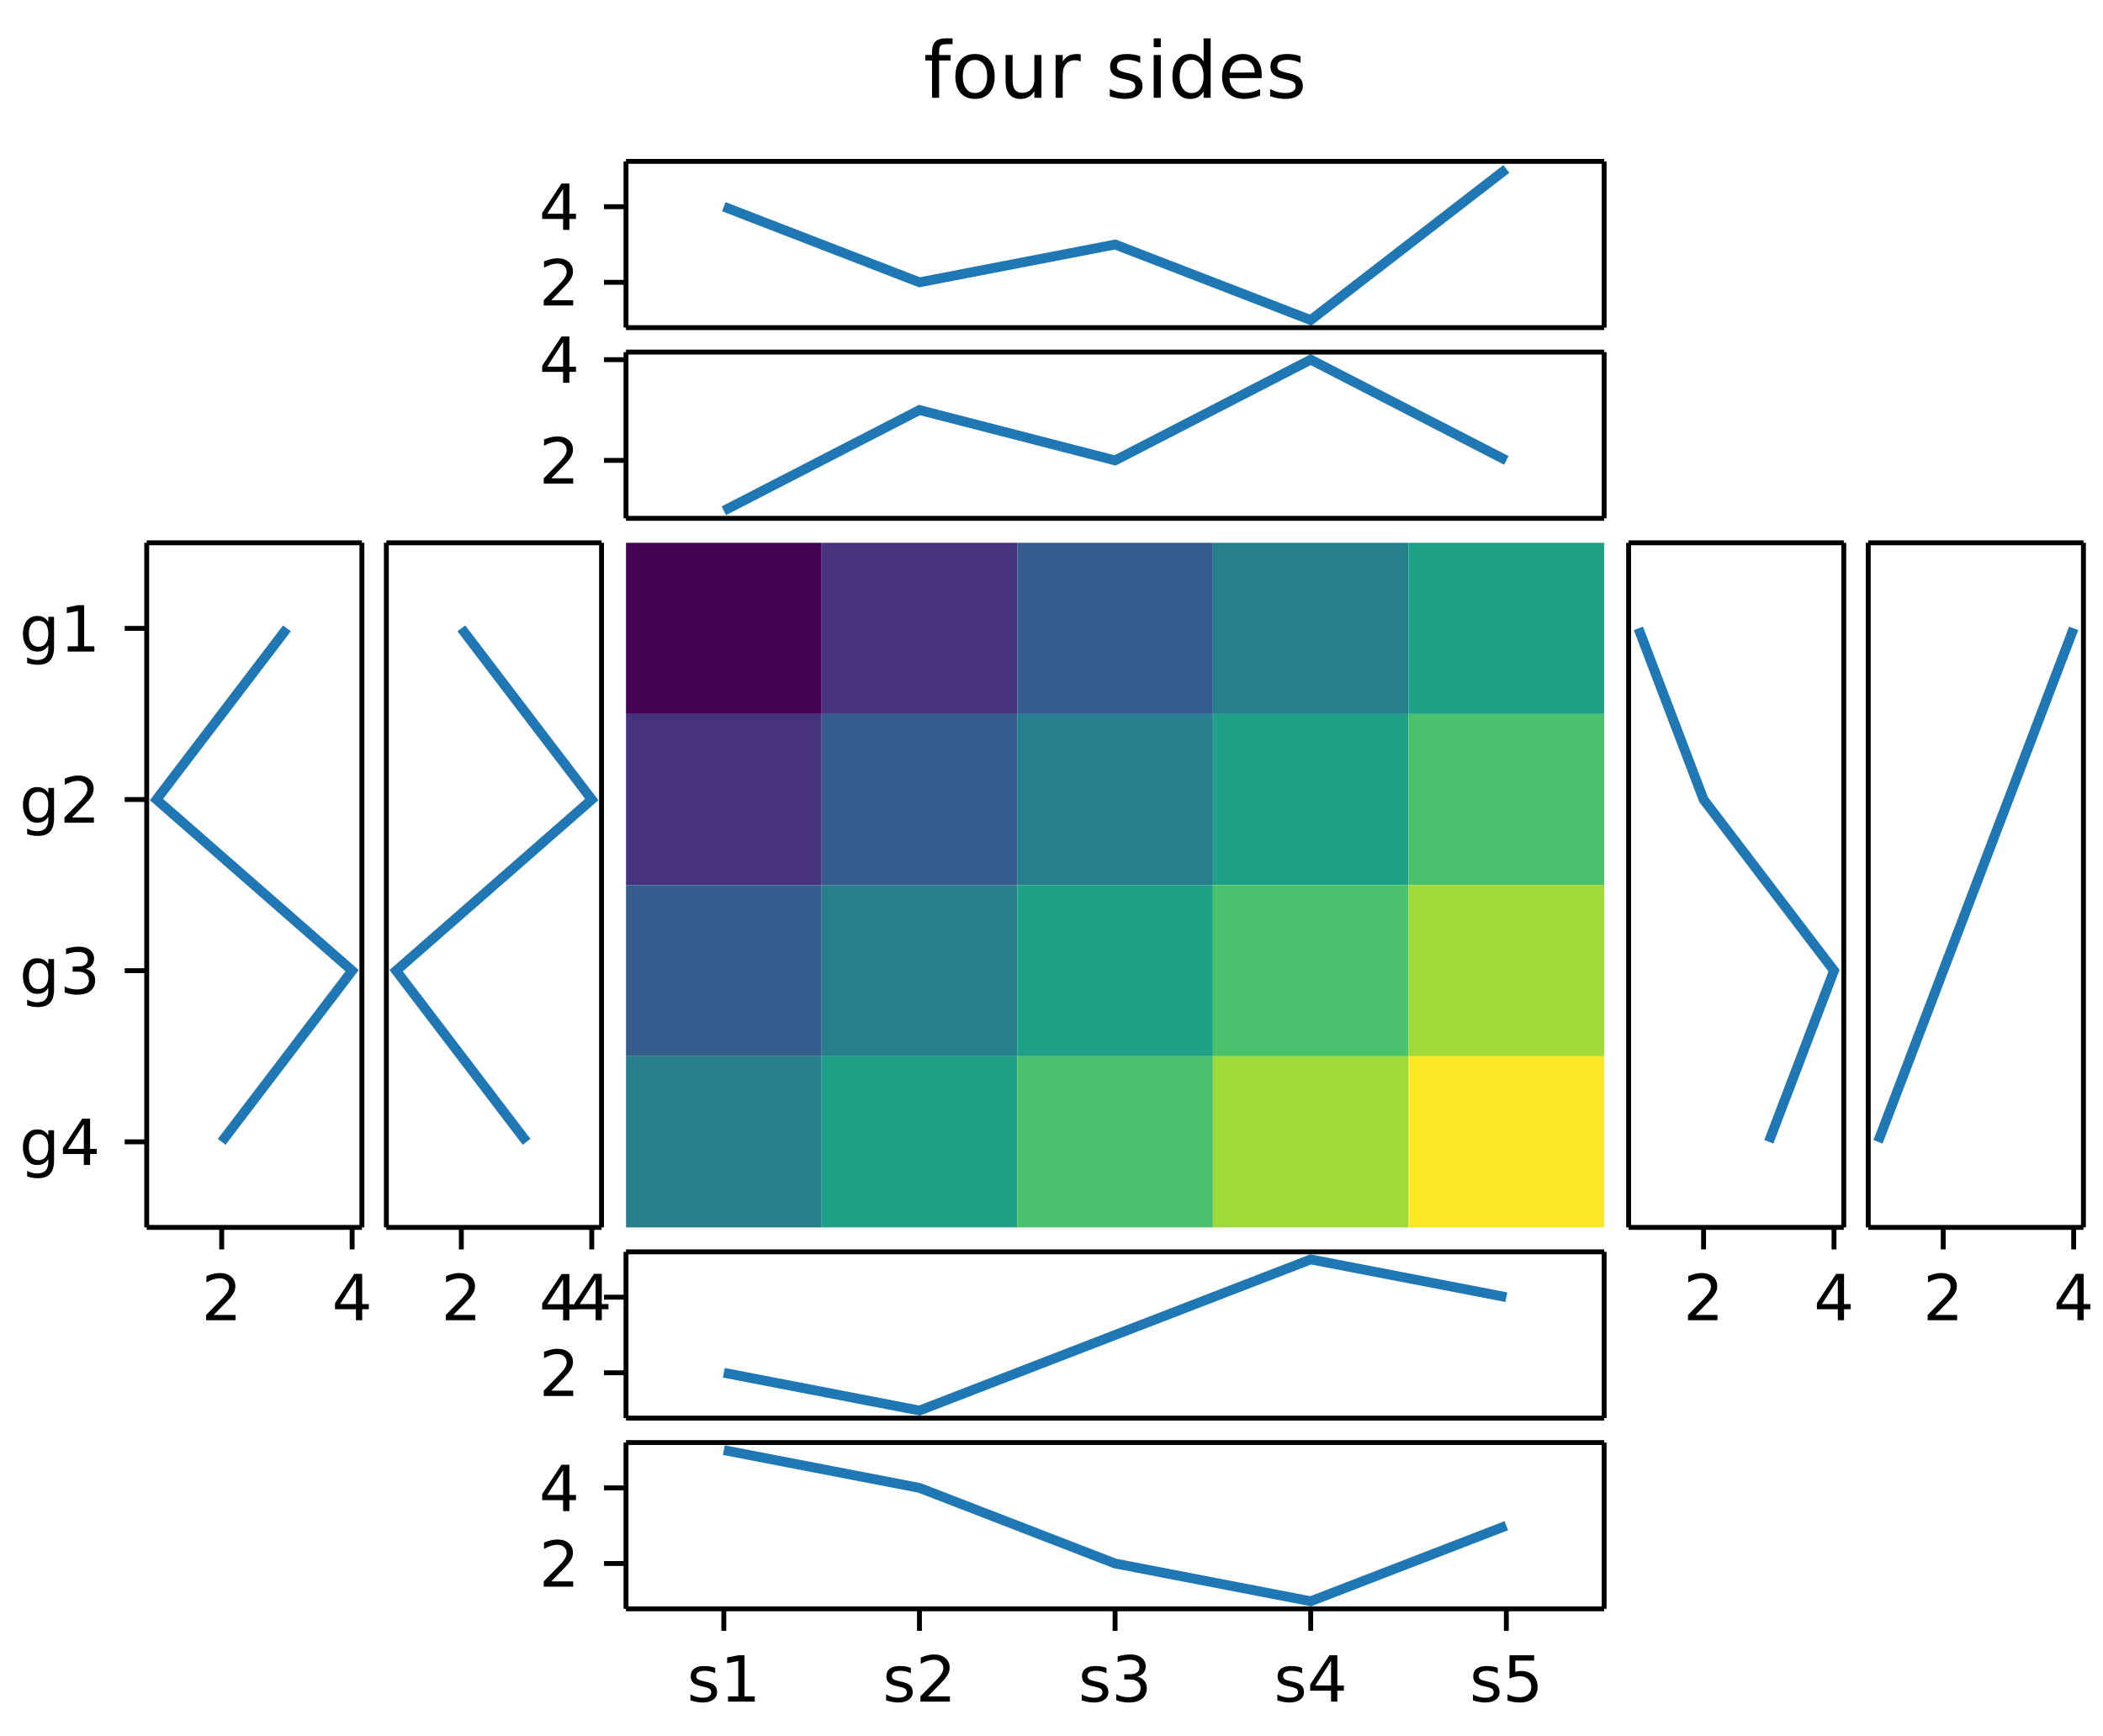
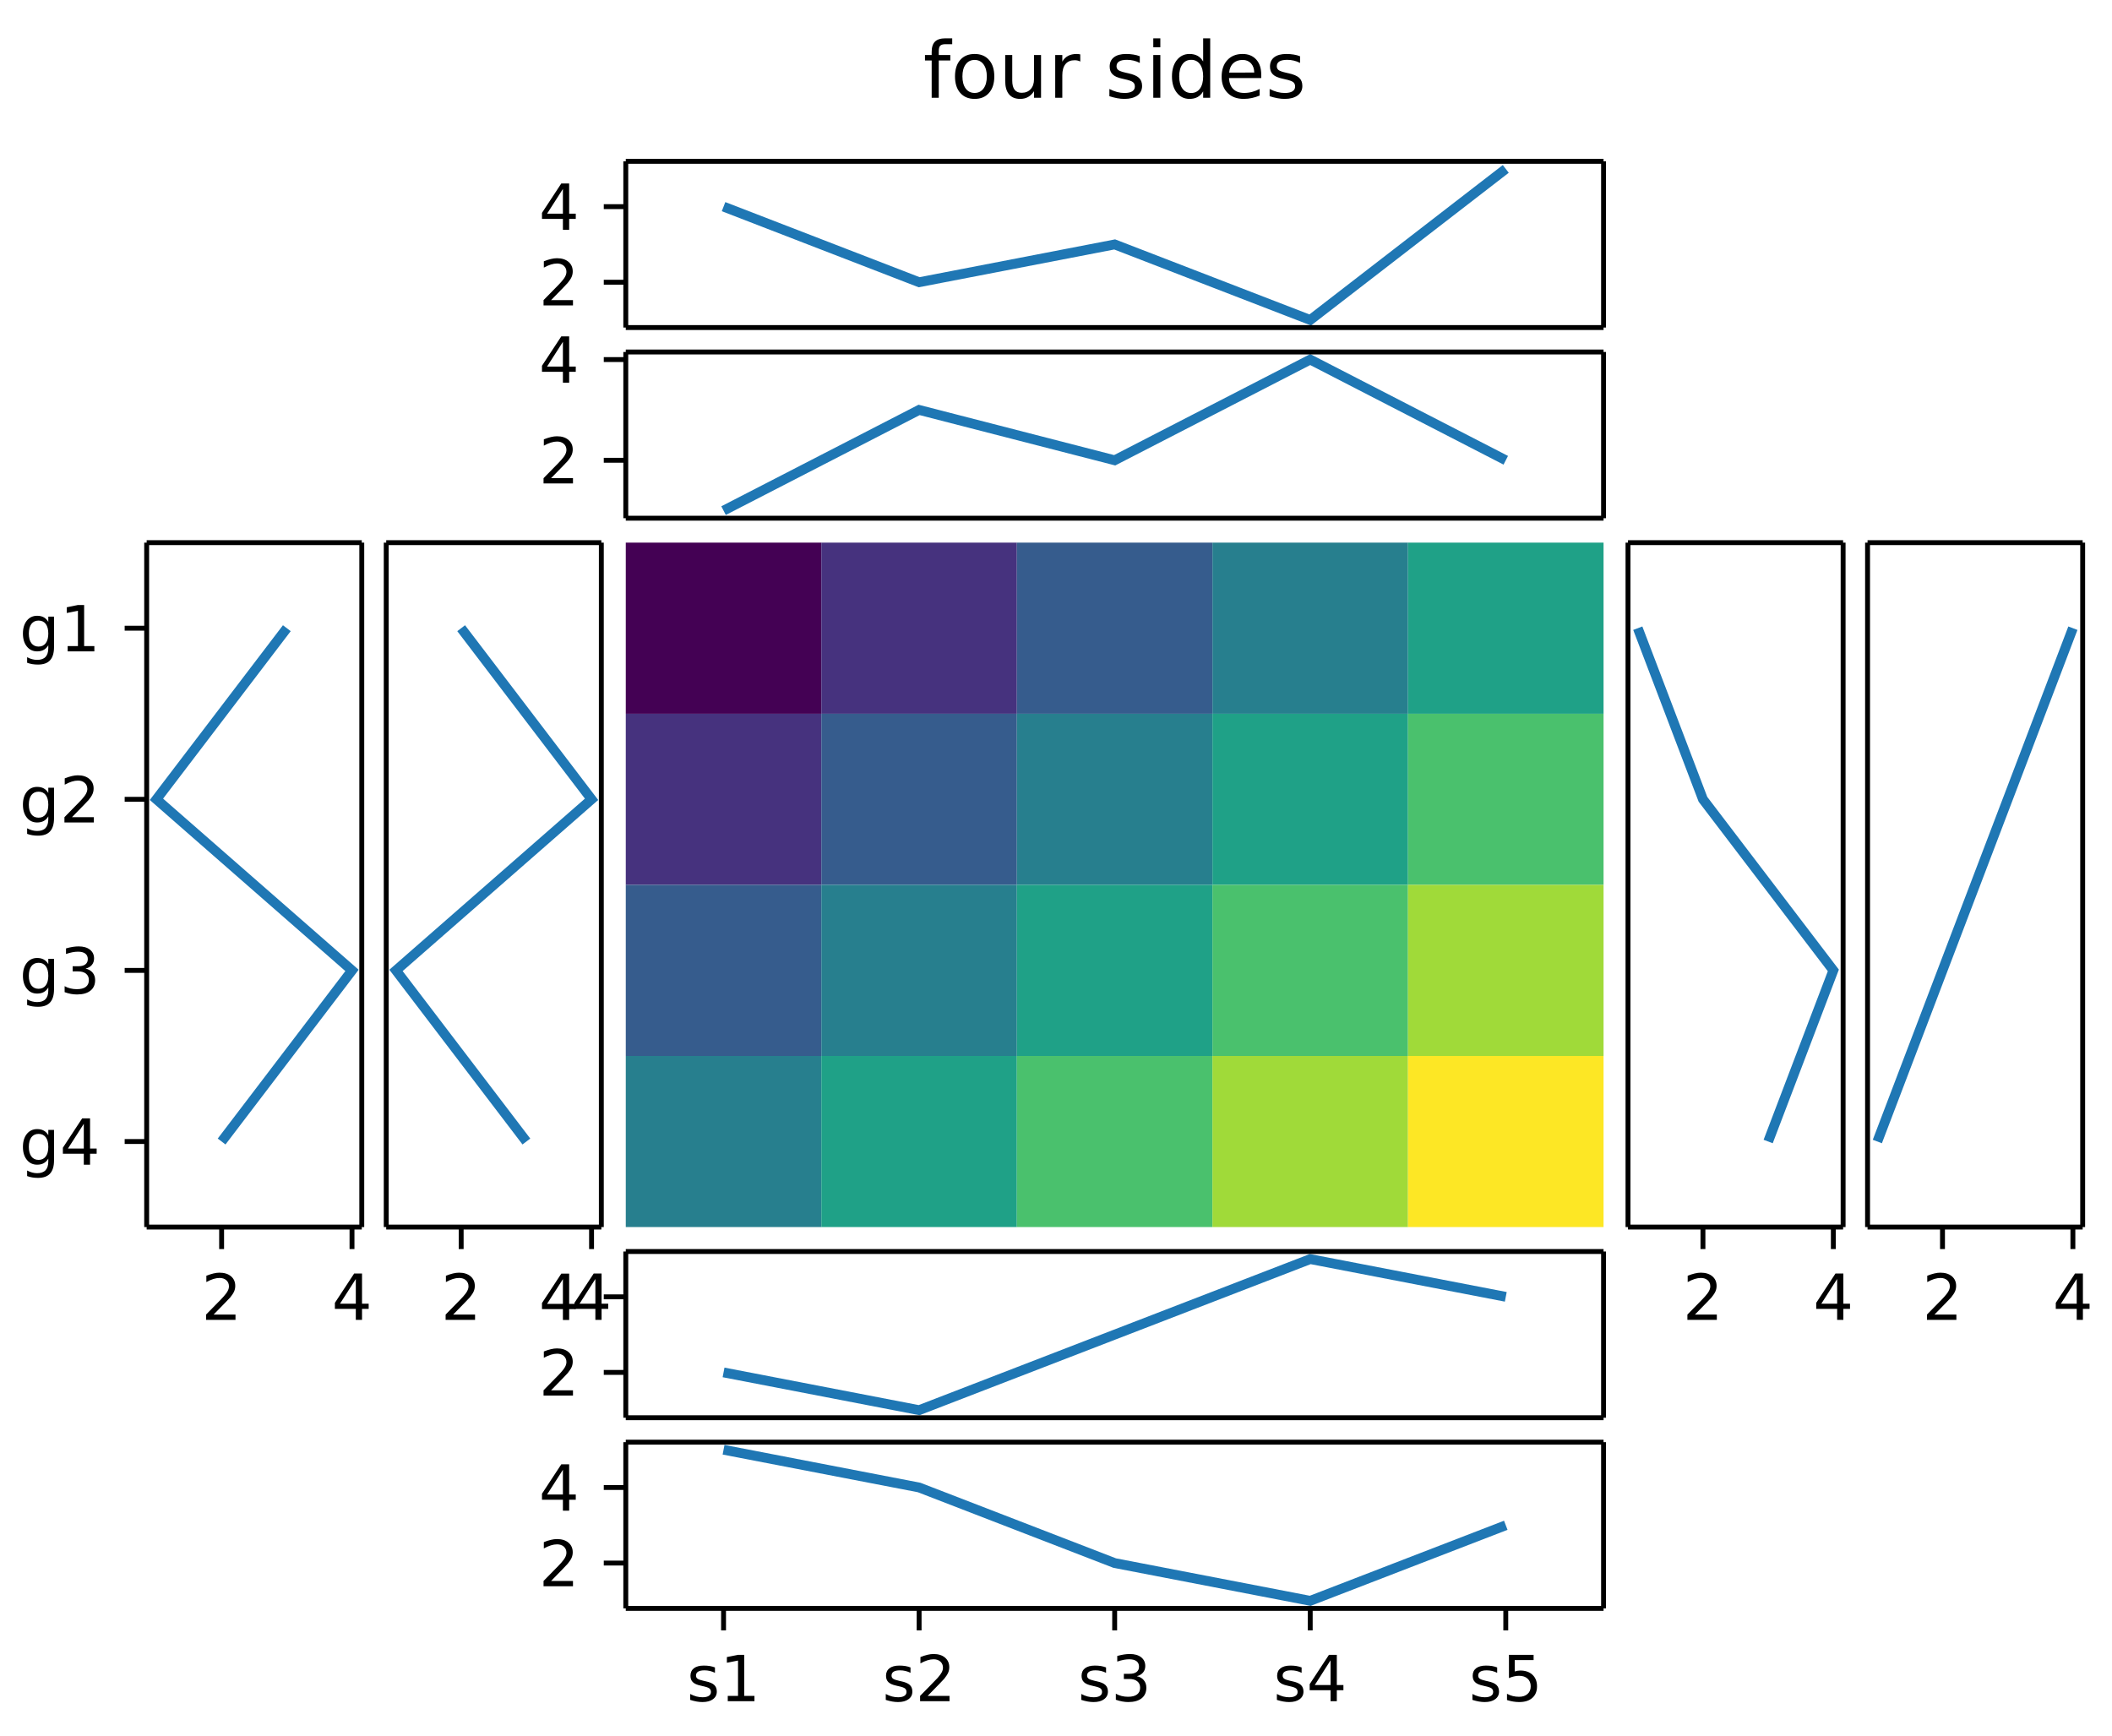
- <svg xmlns="http://www.w3.org/2000/svg" width="430" height="355" viewBox="0 0 430 355" font-family="DejaVu Sans, Bitstream Vera Sans, Verdana, Arial, sans-serif" font-size="11" style="background:#fff" data-plotlet-version="0.5.1" data-plotlet-schema="2" data-plotlet-kind="layout">
+ <svg xmlns="http://www.w3.org/2000/svg" width="432" height="355" viewBox="0 0 432 355" font-family="DejaVu Sans, Bitstream Vera Sans, Verdana, Arial, sans-serif" font-size="11" style="background:#fff" data-plotlet-version="0.5.1" data-plotlet-schema="2" data-plotlet-kind="layout">
  <g transform="translate(4,4)">
    <g transform="translate(124.00,107.00)" data-plotlet-kind="panel" data-plotlet-xscale="category" data-plotlet-yscale="category" data-plotlet-panel-bbox="128,111,200,140" data-plotlet-data-area="0,0,200,140">
      <svg x="0" y="0" width="200" height="140" overflow="hidden">
        <g class="plotlet-artist" data-plotlet-type="heatmap" data-plotlet-index="0" data-plotlet-rows="4" data-plotlet-cols="5" data-plotlet-vmin="0" data-plotlet-vmax="7" data-plotlet-cmap="viridis" data-plotlet-data-encoding="rects">
          <rect x="0.00" y="0.00" width="40.00" height="35.00" fill="rgb(68,1,84)" />
          <rect x="40.00" y="0.00" width="40.00" height="35.00" fill="rgb(70,50,126)" />
          <rect x="80.00" y="0.00" width="40.00" height="35.00" fill="rgb(54,92,141)" />
          <rect x="120.00" y="0.00" width="40.00" height="35.00" fill="rgb(39,127,142)" />
          <rect x="160.00" y="0.00" width="40.00" height="35.00" fill="rgb(31,161,135)" />
          <rect x="0.00" y="35.00" width="40.00" height="35.00" fill="rgb(70,50,126)" />
          <rect x="40.00" y="35.00" width="40.00" height="35.00" fill="rgb(54,92,141)" />
          <rect x="80.00" y="35.00" width="40.00" height="35.00" fill="rgb(39,127,142)" />
          <rect x="120.00" y="35.00" width="40.00" height="35.00" fill="rgb(31,161,135)" />
          <rect x="160.00" y="35.00" width="40.00" height="35.00" fill="rgb(74,193,109)" />
          <rect x="0.00" y="70.00" width="40.00" height="35.00" fill="rgb(54,92,141)" />
          <rect x="40.00" y="70.00" width="40.00" height="35.00" fill="rgb(39,127,142)" />
          <rect x="80.00" y="70.00" width="40.00" height="35.00" fill="rgb(31,161,135)" />
          <rect x="120.00" y="70.00" width="40.00" height="35.00" fill="rgb(74,193,109)" />
          <rect x="160.00" y="70.00" width="40.00" height="35.00" fill="rgb(160,218,57)" />
          <rect x="0.00" y="105.00" width="40.00" height="35.00" fill="rgb(39,127,142)" />
          <rect x="40.00" y="105.00" width="40.00" height="35.00" fill="rgb(31,161,135)" />
          <rect x="80.00" y="105.00" width="40.00" height="35.00" fill="rgb(74,193,109)" />
          <rect x="120.00" y="105.00" width="40.00" height="35.00" fill="rgb(160,218,57)" />
          <rect x="160.00" y="105.00" width="40.00" height="35.00" fill="rgb(253,231,37)" />
        </g>
      </svg>
    </g>
    <g transform="translate(75.00,107.00)" data-plotlet-kind="panel" data-plotlet-xscale="linear" data-plotlet-yscale="category" data-plotlet-xlim="0.85,4.15" data-plotlet-panel-bbox="79,111,44,162" data-plotlet-data-area="0,0,44,140">
      <svg x="0" y="0" width="44" height="140" overflow="hidden">
        <g class="plotlet-artist" data-plotlet-type="line" data-plotlet-index="0" data-plotlet-color="#1f77b4" data-plotlet-n="4" data-plotlet-x-min="1" data-plotlet-x-max="4">
          <path d="M15.33,17.50L42.00,52.50L2.00,87.50L28.67,122.50" fill="none" stroke="#1f77b4" stroke-width="2.00" />
        </g>
      </svg>
      <line x1="0.00" x2="44.00" y1="0.00" y2="0.00" stroke="#000000" stroke-width="1.00" />
      <line x1="0.00" x2="44.00" y1="140.00" y2="140.00" stroke="#000000" stroke-width="1.00" />
      <line x1="0.00" x2="0.00" y1="0.00" y2="140.00" stroke="#000000" stroke-width="1.00" />
      <line x1="44.00" x2="44.00" y1="0.00" y2="140.00" stroke="#000000" stroke-width="1.00" />
      <line x1="15.33" x2="15.33" y1="140.00" y2="144.50" stroke="#000000" stroke-width="1.00" />
      <path d="M13.69 157.90H18.17V158.98H12.15V157.90Q12.88 157.14 14.14 155.87Q15.40 154.60 15.72 154.23Q16.34 153.54 16.58 153.06Q16.83 152.58 16.83 152.12Q16.83 151.36 16.30 150.88Q15.77 150.41 14.92 150.41Q14.31 150.41 13.64 150.62Q12.98 150.83 12.21 151.25V149.96Q12.99 149.65 13.66 149.49Q14.33 149.33 14.89 149.33Q16.36 149.33 17.24 150.06Q18.12 150.80 18.12 152.03Q18.12 152.62 17.90 153.14Q17.68 153.66 17.10 154.38Q16.94 154.56 16.09 155.44Q15.24 156.32 13.69 157.90Z" fill="#000" />
      <line x1="42.00" x2="42.00" y1="140.00" y2="144.50" stroke="#000000" stroke-width="1.00" />
      <path d="M42.78 150.62 39.54 155.68H42.78ZM42.44 149.50H44.05V155.68H45.41V156.74H44.05V158.98H42.78V156.74H38.50V155.50Z" fill="#000" />
    </g>
    <g transform="translate(26.00,107.00)" data-plotlet-kind="panel" data-plotlet-xscale="linear" data-plotlet-yscale="category" data-plotlet-xlim="0.85,4.15" data-plotlet-panel-bbox="4,111,70,162" data-plotlet-data-area="26,0,44,140">
      <svg x="0" y="0" width="44" height="140" overflow="hidden">
        <g class="plotlet-artist" data-plotlet-type="line" data-plotlet-index="0" data-plotlet-color="#1f77b4" data-plotlet-n="4" data-plotlet-x-min="1" data-plotlet-x-max="4">
          <path d="M28.67,17.50L2.00,52.50L42.00,87.50L15.33,122.50" fill="none" stroke="#1f77b4" stroke-width="2.00" />
        </g>
      </svg>
      <line x1="0.00" x2="44.00" y1="0.00" y2="0.00" stroke="#000000" stroke-width="1.00" />
      <line x1="0.00" x2="44.00" y1="140.00" y2="140.00" stroke="#000000" stroke-width="1.00" />
      <line x1="0.00" x2="0.00" y1="0.00" y2="140.00" stroke="#000000" stroke-width="1.00" />
      <line x1="44.00" x2="44.00" y1="0.00" y2="140.00" stroke="#000000" stroke-width="1.00" />
      <line x1="15.33" x2="15.33" y1="140.00" y2="144.50" stroke="#000000" stroke-width="1.00" />
      <path d="M13.69 157.90H18.17V158.98H12.15V157.90Q12.88 157.14 14.14 155.87Q15.40 154.60 15.72 154.23Q16.34 153.54 16.58 153.06Q16.83 152.58 16.83 152.12Q16.83 151.36 16.30 150.88Q15.77 150.41 14.92 150.41Q14.31 150.41 13.64 150.62Q12.98 150.83 12.21 151.25V149.96Q12.99 149.65 13.66 149.49Q14.33 149.33 14.89 149.33Q16.36 149.33 17.24 150.06Q18.12 150.80 18.12 152.03Q18.12 152.62 17.90 153.14Q17.68 153.66 17.10 154.38Q16.94 154.56 16.09 155.44Q15.24 156.32 13.69 157.90Z" fill="#000" />
      <line x1="42.00" x2="42.00" y1="140.00" y2="144.50" stroke="#000000" stroke-width="1.00" />
      <path d="M42.78 150.62 39.54 155.68H42.78ZM42.44 149.50H44.05V155.68H45.41V156.74H44.05V158.98H42.78V156.74H38.50V155.50Z" fill="#000" />
      <line x1="0.00" x2="-4.50" y1="17.50" y2="17.50" stroke="#000000" stroke-width="1.00" />
      <path d="M-20.12 18.60Q-20.12 17.33 -20.64 16.63Q-21.17 15.94 -22.11 15.94Q-23.05 15.94 -23.58 16.63Q-24.10 17.33 -24.10 18.60Q-24.10 19.86 -23.58 20.56Q-23.05 21.26 -22.11 21.26Q-21.17 21.26 -20.64 20.56Q-20.12 19.86 -20.12 18.60ZM-18.95 21.36Q-18.95 23.17 -19.76 24.06Q-20.56 24.94 -22.23 24.94Q-22.84 24.94 -23.39 24.85Q-23.93 24.76 -24.45 24.57V23.43Q-23.93 23.71 -23.43 23.84Q-22.93 23.98 -22.41 23.98Q-21.26 23.98 -20.69 23.38Q-20.12 22.78 -20.12 21.57V20.99Q-20.48 21.62 -21.05 21.93Q-21.61 22.24 -22.40 22.24Q-23.71 22.24 -24.51 21.24Q-25.31 20.25 -25.31 18.60Q-25.31 16.95 -24.51 15.95Q-23.71 14.96 -22.40 14.96Q-21.61 14.96 -21.05 15.27Q-20.48 15.58 -20.12 16.21V15.13H-18.95ZM-16.16 21.16H-14.06V13.93L-16.34 14.39V13.22L-14.08 12.76H-12.79V21.16H-10.70V22.24H-16.16Z" fill="#000" />
      <line x1="0.00" x2="-4.50" y1="52.50" y2="52.50" stroke="#000000" stroke-width="1.00" />
      <path d="M-20.12 53.60Q-20.12 52.33 -20.64 51.63Q-21.17 50.94 -22.11 50.94Q-23.05 50.94 -23.58 51.63Q-24.10 52.33 -24.10 53.60Q-24.10 54.86 -23.58 55.56Q-23.05 56.26 -22.11 56.26Q-21.17 56.26 -20.64 55.56Q-20.12 54.86 -20.12 53.60ZM-18.95 56.36Q-18.95 58.17 -19.76 59.06Q-20.56 59.94 -22.23 59.94Q-22.84 59.94 -23.39 59.85Q-23.93 59.76 -24.45 59.57V58.43Q-23.93 58.71 -23.43 58.84Q-22.93 58.98 -22.41 58.98Q-21.26 58.98 -20.69 58.38Q-20.12 57.78 -20.12 56.57V55.99Q-20.48 56.62 -21.05 56.93Q-21.61 57.24 -22.40 57.24Q-23.71 57.24 -24.51 56.24Q-25.31 55.25 -25.31 53.60Q-25.31 51.95 -24.51 50.95Q-23.71 49.96 -22.40 49.96Q-21.61 49.96 -21.05 50.27Q-20.48 50.58 -20.12 51.21V50.13H-18.95ZM-15.28 56.16H-10.80V57.24H-16.82V56.16Q-16.09 55.40 -14.83 54.13Q-13.57 52.86 -13.25 52.49Q-12.63 51.80 -12.39 51.32Q-12.14 50.84 -12.14 50.38Q-12.14 49.62 -12.67 49.15Q-13.20 48.67 -14.05 48.67Q-14.65 48.67 -15.32 48.88Q-15.99 49.09 -16.76 49.51V48.22Q-15.98 47.91 -15.31 47.75Q-14.64 47.59 -14.08 47.59Q-12.60 47.59 -11.73 48.33Q-10.85 49.06 -10.85 50.29Q-10.85 50.88 -11.07 51.40Q-11.29 51.93 -11.87 52.64Q-12.03 52.82 -12.88 53.70Q-13.73 54.58 -15.28 56.16Z" fill="#000" />
      <line x1="0.00" x2="-4.50" y1="87.50" y2="87.50" stroke="#000000" stroke-width="1.00" />
      <path d="M-20.12 88.60Q-20.12 87.33 -20.64 86.63Q-21.17 85.94 -22.11 85.94Q-23.05 85.94 -23.58 86.63Q-24.10 87.33 -24.10 88.60Q-24.10 89.86 -23.58 90.56Q-23.05 91.26 -22.11 91.26Q-21.17 91.26 -20.64 90.56Q-20.12 89.86 -20.12 88.60ZM-18.95 91.36Q-18.95 93.17 -19.76 94.06Q-20.56 94.94 -22.23 94.94Q-22.84 94.94 -23.39 94.85Q-23.93 94.76 -24.45 94.57V93.43Q-23.93 93.71 -23.43 93.84Q-22.93 93.98 -22.41 93.98Q-21.26 93.98 -20.69 93.38Q-20.12 92.78 -20.12 91.57V90.99Q-20.48 91.62 -21.05 91.93Q-21.61 92.24 -22.40 92.24Q-23.71 92.24 -24.51 91.24Q-25.31 90.25 -25.31 88.60Q-25.31 86.95 -24.51 85.95Q-23.71 84.96 -22.40 84.96Q-21.61 84.96 -21.05 85.27Q-20.48 85.58 -20.12 86.21V85.13H-18.95ZM-12.50 87.13Q-11.58 87.33 -11.06 87.95Q-10.54 88.57 -10.54 89.48Q-10.54 90.89 -11.51 91.65Q-12.47 92.42 -14.25 92.42Q-14.84 92.42 -15.48 92.31Q-16.11 92.19 -16.78 91.95V90.72Q-16.25 91.03 -15.61 91.18Q-14.98 91.34 -14.29 91.34Q-13.08 91.34 -12.45 90.87Q-11.82 90.39 -11.82 89.48Q-11.82 88.65 -12.40 88.17Q-12.99 87.70 -14.04 87.70H-15.14V86.65H-13.99Q-13.04 86.65 -12.54 86.27Q-12.04 85.89 -12.04 85.18Q-12.04 84.45 -12.56 84.06Q-13.07 83.67 -14.04 83.67Q-14.57 83.67 -15.17 83.78Q-15.77 83.90 -16.50 84.14V83.00Q-15.77 82.79 -15.13 82.69Q-14.49 82.59 -13.92 82.59Q-12.46 82.59 -11.61 83.25Q-10.76 83.92 -10.76 85.05Q-10.76 85.83 -11.21 86.38Q-11.66 86.92 -12.50 87.13Z" fill="#000" />
      <line x1="0.00" x2="-4.50" y1="122.50" y2="122.50" stroke="#000000" stroke-width="1.00" />
      <path d="M-20.12 123.60Q-20.12 122.33 -20.64 121.63Q-21.17 120.94 -22.11 120.94Q-23.05 120.94 -23.58 121.63Q-24.10 122.33 -24.10 123.60Q-24.10 124.86 -23.58 125.56Q-23.05 126.26 -22.11 126.26Q-21.17 126.26 -20.64 125.56Q-20.12 124.86 -20.12 123.60ZM-18.95 126.36Q-18.95 128.17 -19.76 129.06Q-20.56 129.94 -22.23 129.94Q-22.84 129.94 -23.39 129.85Q-23.93 129.76 -24.45 129.57V128.43Q-23.93 128.71 -23.43 128.84Q-22.93 128.98 -22.41 128.98Q-21.26 128.98 -20.69 128.38Q-20.12 127.78 -20.12 126.57V125.99Q-20.48 126.62 -21.05 126.93Q-21.61 127.24 -22.40 127.24Q-23.71 127.24 -24.51 126.24Q-25.31 125.25 -25.31 123.60Q-25.31 121.95 -24.51 120.95Q-23.71 119.96 -22.40 119.96Q-21.61 119.96 -21.05 120.27Q-20.48 120.58 -20.12 121.21V120.13H-18.95ZM-12.86 118.88 -16.10 123.94H-12.86ZM-13.19 117.76H-11.58V123.94H-10.23V125.00H-11.58V127.24H-12.86V125.00H-17.14V123.77Z" fill="#000" />
    </g>
    <g transform="translate(329.00,107.00)" data-plotlet-kind="panel" data-plotlet-xscale="linear" data-plotlet-yscale="category" data-plotlet-xlim="0.85,4.15" data-plotlet-panel-bbox="333,111,44,162" data-plotlet-data-area="0,0,44,140">
      <svg x="0" y="0" width="44" height="140" overflow="hidden">
        <g class="plotlet-artist" data-plotlet-type="line" data-plotlet-index="0" data-plotlet-color="#1f77b4" data-plotlet-n="4" data-plotlet-x-min="1" data-plotlet-x-max="4">
          <path d="M2.00,17.50L15.33,52.50L42.00,87.50L28.67,122.50" fill="none" stroke="#1f77b4" stroke-width="2.00" />
        </g>
      </svg>
      <line x1="0.00" x2="44.00" y1="0.00" y2="0.00" stroke="#000000" stroke-width="1.00" />
      <line x1="0.00" x2="44.00" y1="140.00" y2="140.00" stroke="#000000" stroke-width="1.00" />
      <line x1="0.00" x2="0.00" y1="0.00" y2="140.00" stroke="#000000" stroke-width="1.00" />
      <line x1="44.00" x2="44.00" y1="0.00" y2="140.00" stroke="#000000" stroke-width="1.00" />
      <line x1="15.33" x2="15.33" y1="140.00" y2="144.50" stroke="#000000" stroke-width="1.00" />
      <path d="M13.69 157.90H18.17V158.98H12.15V157.90Q12.88 157.14 14.14 155.87Q15.40 154.60 15.72 154.23Q16.34 153.54 16.58 153.06Q16.83 152.58 16.83 152.12Q16.83 151.36 16.30 150.88Q15.77 150.41 14.92 150.41Q14.31 150.41 13.64 150.62Q12.98 150.83 12.21 151.25V149.96Q12.99 149.65 13.66 149.49Q14.33 149.33 14.89 149.33Q16.36 149.33 17.24 150.06Q18.12 150.80 18.12 152.03Q18.12 152.62 17.90 153.14Q17.68 153.66 17.10 154.38Q16.94 154.56 16.09 155.44Q15.24 156.32 13.69 157.90Z" fill="#000" />
      <line x1="42.00" x2="42.00" y1="140.00" y2="144.50" stroke="#000000" stroke-width="1.00" />
      <path d="M42.78 150.62 39.54 155.68H42.78ZM42.44 149.50H44.05V155.68H45.41V156.74H44.05V158.98H42.78V156.74H38.50V155.50Z" fill="#000" />
    </g>
-     <g transform="translate(378.00,107.00)" data-plotlet-kind="panel" data-plotlet-xscale="linear" data-plotlet-yscale="category" data-plotlet-xlim="0.85,4.15" data-plotlet-panel-bbox="382,111,44,162" data-plotlet-data-area="0,0,44,140">
+     <g transform="translate(378.00,107.00)" data-plotlet-kind="panel" data-plotlet-xscale="linear" data-plotlet-yscale="category" data-plotlet-xlim="0.85,4.15" data-plotlet-panel-bbox="382,111,46,162" data-plotlet-data-area="0,0,44,140">
      <svg x="0" y="0" width="44" height="140" overflow="hidden">
        <g class="plotlet-artist" data-plotlet-type="line" data-plotlet-index="0" data-plotlet-color="#1f77b4" data-plotlet-n="4" data-plotlet-x-min="1" data-plotlet-x-max="4">
          <path d="M42.00,17.50L28.67,52.50L15.33,87.50L2.00,122.50" fill="none" stroke="#1f77b4" stroke-width="2.00" />
        </g>
      </svg>
      <line x1="0.00" x2="44.00" y1="0.00" y2="0.00" stroke="#000000" stroke-width="1.00" />
      <line x1="0.00" x2="44.00" y1="140.00" y2="140.00" stroke="#000000" stroke-width="1.00" />
      <line x1="0.00" x2="0.00" y1="0.00" y2="140.00" stroke="#000000" stroke-width="1.00" />
      <line x1="44.00" x2="44.00" y1="0.00" y2="140.00" stroke="#000000" stroke-width="1.00" />
      <line x1="15.33" x2="15.33" y1="140.00" y2="144.50" stroke="#000000" stroke-width="1.00" />
      <path d="M13.69 157.90H18.17V158.98H12.15V157.90Q12.88 157.14 14.14 155.87Q15.40 154.60 15.72 154.23Q16.34 153.54 16.58 153.06Q16.83 152.58 16.83 152.12Q16.83 151.36 16.30 150.88Q15.77 150.41 14.92 150.41Q14.31 150.41 13.64 150.62Q12.98 150.83 12.21 151.25V149.96Q12.99 149.65 13.66 149.49Q14.33 149.33 14.89 149.33Q16.36 149.33 17.24 150.06Q18.12 150.80 18.12 152.03Q18.12 152.62 17.90 153.14Q17.68 153.66 17.10 154.38Q16.94 154.56 16.09 155.44Q15.24 156.32 13.69 157.90Z" fill="#000" />
      <line x1="42.00" x2="42.00" y1="140.00" y2="144.50" stroke="#000000" stroke-width="1.00" />
      <path d="M42.78 150.62 39.54 155.68H42.78ZM42.44 149.50H44.05V155.68H45.41V156.74H44.05V158.98H42.78V156.74H38.50V155.50Z" fill="#000" />
    </g>
    <g transform="translate(124.00,68.00)" data-plotlet-kind="panel" data-plotlet-xscale="category" data-plotlet-yscale="linear" data-plotlet-ylim="0.85,4.15" data-plotlet-panel-bbox="110,72,218,34" data-plotlet-data-area="18,0,200,34">
      <svg x="0" y="0" width="200" height="34" overflow="hidden">
        <g class="plotlet-artist" data-plotlet-type="line" data-plotlet-index="0" data-plotlet-color="#1f77b4" data-plotlet-n="5" data-plotlet-y-min="1" data-plotlet-y-max="4">
          <path d="M20.00,32.45L60.00,11.85L100.00,22.15L140.00,1.55L180.00,22.15" fill="none" stroke="#1f77b4" stroke-width="2.00" />
        </g>
      </svg>
      <line x1="0.00" x2="200.00" y1="0.00" y2="0.00" stroke="#000000" stroke-width="1.00" />
      <line x1="0.00" x2="200.00" y1="34.00" y2="34.00" stroke="#000000" stroke-width="1.00" />
      <line x1="0.00" x2="0.00" y1="0.00" y2="34.00" stroke="#000000" stroke-width="1.00" />
      <line x1="200.00" x2="200.00" y1="0.00" y2="34.00" stroke="#000000" stroke-width="1.00" />
      <line x1="0.00" x2="-4.50" y1="22.15" y2="22.15" stroke="#000000" stroke-width="1.00" />
      <path d="M-15.28 25.81H-10.80V26.89H-16.82V25.81Q-16.09 25.06 -14.83 23.78Q-13.57 22.51 -13.25 22.14Q-12.63 21.45 -12.39 20.97Q-12.14 20.49 -12.14 20.03Q-12.14 19.27 -12.67 18.80Q-13.20 18.32 -14.05 18.32Q-14.65 18.32 -15.32 18.53Q-15.99 18.74 -16.76 19.16V17.87Q-15.98 17.56 -15.31 17.40Q-14.64 17.24 -14.08 17.24Q-12.60 17.24 -11.73 17.98Q-10.85 18.71 -10.85 19.95Q-10.85 20.53 -11.07 21.05Q-11.29 21.58 -11.87 22.29Q-12.03 22.47 -12.88 23.35Q-13.73 24.23 -15.28 25.81Z" fill="#000" />
      <line x1="0.00" x2="-4.50" y1="1.55" y2="1.55" stroke="#000000" stroke-width="1.00" />
      <path d="M-12.86 -2.08 -16.10 2.98H-12.86ZM-13.19 -3.19H-11.58V2.98H-10.23V4.05H-11.58V6.28H-12.86V4.05H-17.14V2.81Z" fill="#000" />
    </g>
    <g transform="translate(124.00,29.00)" data-plotlet-kind="panel" data-plotlet-title="four sides" data-plotlet-xscale="category" data-plotlet-yscale="linear" data-plotlet-ylim="0.8,5.2" data-plotlet-panel-bbox="110,4,218,63" data-plotlet-data-area="18,29,200,34">
      <svg x="0" y="0" width="200" height="34" overflow="hidden">
        <g class="plotlet-artist" data-plotlet-type="line" data-plotlet-index="0" data-plotlet-color="#1f77b4" data-plotlet-n="5" data-plotlet-y-min="1" data-plotlet-y-max="5">
          <path d="M20.00,9.27L60.00,24.73L100.00,17.00L140.00,32.45L180.00,1.55" fill="none" stroke="#1f77b4" stroke-width="2.00" />
        </g>
      </svg>
      <line x1="0.00" x2="200.00" y1="0.00" y2="0.00" stroke="#000000" stroke-width="1.00" />
      <line x1="0.00" x2="200.00" y1="34.00" y2="34.00" stroke="#000000" stroke-width="1.00" />
      <line x1="0.00" x2="0.00" y1="0.00" y2="34.00" stroke="#000000" stroke-width="1.00" />
      <line x1="200.00" x2="200.00" y1="0.00" y2="34.00" stroke="#000000" stroke-width="1.00" />
      <line x1="0.00" x2="-4.50" y1="24.73" y2="24.73" stroke="#000000" stroke-width="1.00" />
      <path d="M-15.28 28.39H-10.80V29.47H-16.82V28.39Q-16.09 27.63 -14.83 26.36Q-13.57 25.09 -13.25 24.72Q-12.63 24.03 -12.39 23.55Q-12.14 23.07 -12.14 22.60Q-12.14 21.85 -12.67 21.37Q-13.20 20.90 -14.05 20.90Q-14.65 20.90 -15.32 21.11Q-15.99 21.32 -16.76 21.74V20.45Q-15.98 20.13 -15.31 19.98Q-14.64 19.82 -14.08 19.82Q-12.60 19.82 -11.73 20.55Q-10.85 21.29 -10.85 22.52Q-10.85 23.11 -11.07 23.63Q-11.29 24.15 -11.87 24.86Q-12.03 25.05 -12.88 25.93Q-13.73 26.81 -15.28 28.39Z" fill="#000" />
      <line x1="0.00" x2="-4.50" y1="9.27" y2="9.27" stroke="#000000" stroke-width="1.00" />
      <path d="M-12.86 5.65 -16.10 10.71H-12.86ZM-13.19 4.53H-11.58V10.71H-10.23V11.78H-11.58V14.01H-12.86V11.78H-17.14V10.54Z" fill="#000" />
      <path d="M66.77 -25.16V-23.96H65.39Q64.62 -23.96 64.32 -23.65Q64.02 -23.34 64.02 -22.52V-21.75H66.38V-20.63H64.02V-13.00H62.57V-20.63H61.20V-21.75H62.57V-22.36Q62.57 -23.82 63.25 -24.49Q63.93 -25.16 65.41 -25.16ZM71.36 -20.74Q70.20 -20.74 69.53 -19.84Q68.86 -18.94 68.86 -17.37Q68.86 -15.80 69.53 -14.89Q70.20 -13.99 71.36 -13.99Q72.51 -13.99 73.18 -14.90Q73.85 -15.80 73.85 -17.37Q73.85 -18.92 73.18 -19.83Q72.51 -20.74 71.36 -20.74ZM71.36 -21.96Q73.23 -21.96 74.30 -20.74Q75.38 -19.52 75.38 -17.37Q75.38 -15.22 74.30 -14.00Q73.23 -12.77 71.36 -12.77Q69.48 -12.77 68.41 -14.00Q67.34 -15.22 67.34 -17.37Q67.34 -19.52 68.41 -20.74Q69.48 -21.96 71.36 -21.96ZM77.61 -16.45V-21.75H79.05V-16.51Q79.05 -15.27 79.53 -14.64Q80.02 -14.02 80.98 -14.02Q82.15 -14.02 82.82 -14.77Q83.50 -15.51 83.50 -16.79V-21.75H84.94V-13.00H83.50V-14.34Q82.98 -13.55 82.29 -13.16Q81.59 -12.77 80.68 -12.77Q79.17 -12.77 78.39 -13.71Q77.61 -14.65 77.61 -16.45ZM81.23 -21.96ZM92.97 -20.41Q92.73 -20.55 92.44 -20.61Q92.16 -20.68 91.81 -20.68Q90.59 -20.68 89.94 -19.89Q89.29 -19.09 89.29 -17.61V-13.00H87.84V-21.75H89.29V-20.39Q89.74 -21.19 90.47 -21.57Q91.20 -21.96 92.23 -21.96Q92.38 -21.96 92.56 -21.94Q92.74 -21.92 92.96 -21.88ZM105.14 -21.49V-20.13Q104.53 -20.45 103.88 -20.60Q103.22 -20.76 102.52 -20.76Q101.45 -20.76 100.91 -20.43Q100.38 -20.10 100.38 -19.45Q100.38 -18.95 100.76 -18.66Q101.14 -18.38 102.30 -18.12L102.79 -18.01Q104.32 -17.68 104.96 -17.08Q105.61 -16.48 105.61 -15.41Q105.61 -14.20 104.64 -13.48Q103.68 -12.77 101.99 -12.77Q101.29 -12.77 100.53 -12.91Q99.77 -13.05 98.92 -13.32V-14.80Q99.72 -14.39 100.49 -14.18Q101.27 -13.98 102.02 -13.98Q103.04 -13.98 103.59 -14.32Q104.13 -14.67 104.13 -15.30Q104.13 -15.89 103.74 -16.20Q103.34 -16.52 102.01 -16.80L101.51 -16.92Q100.17 -17.20 99.58 -17.79Q98.98 -18.37 98.98 -19.38Q98.98 -20.62 99.86 -21.29Q100.73 -21.96 102.34 -21.96Q103.14 -21.96 103.84 -21.84Q104.55 -21.73 105.14 -21.49ZM107.90 -21.75H109.34V-13.00H107.90ZM107.90 -25.16H109.34V-23.34H107.90ZM118.10 -20.42V-25.16H119.54V-13.00H118.10V-14.31Q117.65 -13.53 116.96 -13.15Q116.27 -12.77 115.30 -12.77Q113.71 -12.77 112.71 -14.04Q111.72 -15.30 111.72 -17.37Q111.72 -19.43 112.71 -20.70Q113.71 -21.96 115.30 -21.96Q116.27 -21.96 116.96 -21.58Q117.65 -21.20 118.10 -20.42ZM113.20 -17.37Q113.20 -15.78 113.86 -14.88Q114.51 -13.98 115.65 -13.98Q116.79 -13.98 117.45 -14.88Q118.10 -15.78 118.10 -17.37Q118.10 -18.95 117.45 -19.86Q116.79 -20.76 115.65 -20.76Q114.51 -20.76 113.86 -19.86Q113.20 -18.95 113.20 -17.37ZM129.98 -17.73V-17.03H123.38Q123.47 -15.55 124.27 -14.77Q125.07 -13.99 126.50 -13.99Q127.33 -13.99 128.11 -14.20Q128.88 -14.40 129.65 -14.80V-13.45Q128.88 -13.12 128.06 -12.95Q127.25 -12.77 126.41 -12.77Q124.32 -12.77 123.10 -13.99Q121.88 -15.21 121.88 -17.29Q121.88 -19.44 123.04 -20.70Q124.20 -21.96 126.16 -21.96Q127.93 -21.96 128.96 -20.82Q129.98 -19.69 129.98 -17.73ZM128.55 -18.16Q128.53 -19.34 127.89 -20.04Q127.24 -20.74 126.18 -20.74Q124.98 -20.74 124.25 -20.06Q123.53 -19.38 123.42 -18.15ZM137.92 -21.49V-20.13Q137.31 -20.45 136.66 -20.60Q136.00 -20.76 135.30 -20.76Q134.23 -20.76 133.69 -20.43Q133.16 -20.10 133.16 -19.45Q133.16 -18.95 133.54 -18.66Q133.92 -18.38 135.08 -18.12L135.57 -18.01Q137.10 -17.68 137.75 -17.08Q138.39 -16.48 138.39 -15.41Q138.39 -14.20 137.43 -13.48Q136.46 -12.77 134.77 -12.77Q134.07 -12.77 133.31 -12.91Q132.55 -13.05 131.70 -13.32V-14.80Q132.50 -14.39 133.27 -14.18Q134.05 -13.98 134.80 -13.98Q135.82 -13.98 136.37 -14.32Q136.91 -14.67 136.91 -15.30Q136.91 -15.89 136.52 -16.20Q136.12 -16.52 134.79 -16.80L134.29 -16.92Q132.95 -17.20 132.36 -17.79Q131.77 -18.37 131.77 -19.38Q131.77 -20.62 132.64 -21.29Q133.52 -21.96 135.12 -21.96Q135.92 -21.96 136.62 -21.84Q137.33 -21.73 137.92 -21.49Z" fill="#000" />
    </g>
    <g transform="translate(124.00,252.00)" data-plotlet-kind="panel" data-plotlet-xscale="category" data-plotlet-yscale="linear" data-plotlet-ylim="0.8,5.2" data-plotlet-panel-bbox="110,256,218,34" data-plotlet-data-area="18,0,200,34">
      <svg x="0" y="0" width="200" height="34" overflow="hidden">
        <g class="plotlet-artist" data-plotlet-type="line" data-plotlet-index="0" data-plotlet-color="#1f77b4" data-plotlet-n="5" data-plotlet-y-min="1" data-plotlet-y-max="5">
          <path d="M20.00,24.73L60.00,32.45L100.00,17.00L140.00,1.55L180.00,9.27" fill="none" stroke="#1f77b4" stroke-width="2.00" />
        </g>
      </svg>
      <line x1="0.00" x2="200.00" y1="0.00" y2="0.00" stroke="#000000" stroke-width="1.00" />
      <line x1="0.00" x2="200.00" y1="34.00" y2="34.00" stroke="#000000" stroke-width="1.00" />
      <line x1="0.00" x2="0.00" y1="0.00" y2="34.00" stroke="#000000" stroke-width="1.00" />
      <line x1="200.00" x2="200.00" y1="0.00" y2="34.00" stroke="#000000" stroke-width="1.00" />
      <line x1="0.00" x2="-4.50" y1="24.73" y2="24.73" stroke="#000000" stroke-width="1.00" />
      <path d="M-15.28 28.39H-10.80V29.47H-16.82V28.39Q-16.09 27.63 -14.83 26.36Q-13.57 25.09 -13.25 24.72Q-12.63 24.03 -12.39 23.55Q-12.14 23.07 -12.14 22.60Q-12.14 21.85 -12.67 21.37Q-13.20 20.90 -14.05 20.90Q-14.65 20.90 -15.32 21.11Q-15.99 21.32 -16.76 21.74V20.45Q-15.98 20.13 -15.31 19.98Q-14.64 19.82 -14.08 19.82Q-12.60 19.82 -11.73 20.55Q-10.85 21.29 -10.85 22.52Q-10.85 23.11 -11.07 23.63Q-11.29 24.15 -11.87 24.86Q-12.03 25.05 -12.88 25.93Q-13.73 26.81 -15.28 28.39Z" fill="#000" />
      <line x1="0.00" x2="-4.50" y1="9.27" y2="9.27" stroke="#000000" stroke-width="1.00" />
      <path d="M-12.86 5.65 -16.10 10.71H-12.86ZM-13.19 4.53H-11.58V10.71H-10.23V11.78H-11.58V14.01H-12.86V11.78H-17.14V10.54Z" fill="#000" />
    </g>
    <g transform="translate(124.00,291.00)" data-plotlet-kind="panel" data-plotlet-xscale="category" data-plotlet-yscale="linear" data-plotlet-ylim="0.8,5.2" data-plotlet-panel-bbox="110,295,218,56" data-plotlet-data-area="18,0,200,34">
      <svg x="0" y="0" width="200" height="34" overflow="hidden">
        <g class="plotlet-artist" data-plotlet-type="line" data-plotlet-index="0" data-plotlet-color="#1f77b4" data-plotlet-n="5" data-plotlet-y-min="1" data-plotlet-y-max="5">
          <path d="M20.00,1.55L60.00,9.27L100.00,24.73L140.00,32.45L180.00,17.00" fill="none" stroke="#1f77b4" stroke-width="2.00" />
        </g>
      </svg>
      <line x1="0.00" x2="200.00" y1="0.00" y2="0.00" stroke="#000000" stroke-width="1.00" />
      <line x1="0.00" x2="200.00" y1="34.00" y2="34.00" stroke="#000000" stroke-width="1.00" />
      <line x1="0.00" x2="0.00" y1="0.00" y2="34.00" stroke="#000000" stroke-width="1.00" />
      <line x1="200.00" x2="200.00" y1="0.00" y2="34.00" stroke="#000000" stroke-width="1.00" />
      <line x1="20.00" x2="20.00" y1="34.00" y2="38.50" stroke="#000000" stroke-width="1.00" />
      <path d="M18.24 46.08V47.18Q17.74 46.93 17.21 46.80Q16.67 46.67 16.10 46.67Q15.23 46.67 14.80 46.94Q14.36 47.21 14.36 47.74Q14.36 48.15 14.67 48.38Q14.99 48.61 15.92 48.82L16.32 48.91Q17.57 49.17 18.09 49.66Q18.62 50.15 18.62 51.02Q18.62 52.01 17.83 52.58Q17.05 53.16 15.68 53.16Q15.11 53.16 14.49 53.05Q13.87 52.94 13.18 52.72V51.51Q13.83 51.85 14.46 52.02Q15.09 52.18 15.70 52.18Q16.53 52.18 16.97 51.90Q17.42 51.62 17.42 51.10Q17.42 50.63 17.10 50.37Q16.78 50.12 15.69 49.89L15.28 49.79Q14.20 49.56 13.72 49.09Q13.23 48.62 13.23 47.79Q13.23 46.79 13.94 46.24Q14.66 45.70 15.96 45.70Q16.61 45.70 17.18 45.79Q17.75 45.89 18.24 46.08ZM20.86 51.90H22.96V44.67L20.68 45.12V43.96L22.95 43.50H24.23V51.90H26.32V52.98H20.86Z" fill="#000" />
      <line x1="60.00" x2="60.00" y1="34.00" y2="38.50" stroke="#000000" stroke-width="1.00" />
      <path d="M58.24 46.08V47.18Q57.74 46.93 57.21 46.80Q56.67 46.67 56.10 46.67Q55.23 46.67 54.80 46.94Q54.36 47.21 54.36 47.74Q54.36 48.15 54.67 48.38Q54.99 48.61 55.92 48.82L56.32 48.91Q57.57 49.17 58.09 49.66Q58.62 50.15 58.62 51.02Q58.62 52.01 57.83 52.58Q57.05 53.16 55.68 53.16Q55.11 53.16 54.49 53.05Q53.87 52.94 53.18 52.72V51.51Q53.83 51.85 54.46 52.02Q55.09 52.18 55.70 52.18Q56.53 52.18 56.97 51.90Q57.42 51.62 57.42 51.10Q57.42 50.63 57.10 50.37Q56.78 50.12 55.69 49.89L55.28 49.79Q54.20 49.56 53.72 49.09Q53.23 48.62 53.23 47.79Q53.23 46.79 53.94 46.24Q54.66 45.70 55.96 45.70Q56.61 45.70 57.18 45.79Q57.75 45.89 58.24 46.08ZM61.75 51.90H66.22V52.98H60.20V51.90Q60.93 51.14 62.19 49.87Q63.45 48.60 63.78 48.23Q64.39 47.54 64.64 47.06Q64.88 46.58 64.88 46.12Q64.88 45.36 64.35 44.88Q63.82 44.41 62.97 44.41Q62.37 44.41 61.70 44.62Q61.03 44.83 60.27 45.25V43.96Q61.04 43.65 61.71 43.49Q62.39 43.33 62.95 43.33Q64.42 43.33 65.29 44.06Q66.17 44.80 66.17 46.03Q66.17 46.62 65.95 47.14Q65.73 47.66 65.15 48.38Q65.00 48.56 64.15 49.44Q63.29 50.32 61.75 51.90Z" fill="#000" />
      <line x1="100.00" x2="100.00" y1="34.00" y2="38.50" stroke="#000000" stroke-width="1.00" />
      <path d="M98.24 46.08V47.18Q97.74 46.93 97.21 46.80Q96.67 46.67 96.10 46.67Q95.23 46.67 94.80 46.94Q94.36 47.21 94.36 47.74Q94.36 48.15 94.67 48.38Q94.99 48.61 95.92 48.82L96.32 48.91Q97.57 49.17 98.09 49.66Q98.62 50.15 98.62 51.02Q98.62 52.01 97.83 52.58Q97.05 53.16 95.68 53.16Q95.11 53.16 94.49 53.05Q93.87 52.94 93.18 52.72V51.51Q93.83 51.85 94.46 52.02Q95.09 52.18 95.70 52.18Q96.53 52.18 96.97 51.90Q97.42 51.62 97.42 51.10Q97.42 50.63 97.10 50.37Q96.78 50.12 95.69 49.89L95.28 49.79Q94.20 49.56 93.72 49.09Q93.23 48.62 93.23 47.79Q93.23 46.79 93.94 46.24Q94.66 45.70 95.96 45.70Q96.61 45.70 97.18 45.79Q97.75 45.89 98.24 46.08ZM104.53 47.87Q105.45 48.06 105.96 48.69Q106.48 49.31 106.48 50.22Q106.48 51.62 105.52 52.39Q104.55 53.16 102.77 53.16Q102.18 53.16 101.55 53.04Q100.91 52.93 100.24 52.69V51.45Q100.77 51.76 101.41 51.92Q102.04 52.08 102.74 52.08Q103.94 52.08 104.57 51.61Q105.21 51.13 105.21 50.22Q105.21 49.38 104.62 48.91Q104.03 48.44 102.98 48.44H101.88V47.38H103.03Q103.98 47.38 104.48 47.01Q104.98 46.63 104.98 45.92Q104.98 45.19 104.47 44.80Q103.95 44.41 102.98 44.41Q102.46 44.41 101.85 44.52Q101.25 44.64 100.53 44.88V43.73Q101.26 43.53 101.89 43.43Q102.53 43.33 103.10 43.33Q104.56 43.33 105.41 43.99Q106.26 44.66 106.26 45.79Q106.26 46.57 105.81 47.11Q105.36 47.66 104.53 47.87Z" fill="#000" />
      <line x1="140.00" x2="140.00" y1="34.00" y2="38.50" stroke="#000000" stroke-width="1.00" />
      <path d="M138.24 46.08V47.18Q137.74 46.93 137.21 46.80Q136.67 46.67 136.10 46.67Q135.23 46.67 134.80 46.94Q134.36 47.21 134.36 47.74Q134.36 48.15 134.67 48.38Q134.99 48.61 135.92 48.82L136.32 48.91Q137.57 49.17 138.09 49.66Q138.62 50.15 138.62 51.02Q138.62 52.01 137.83 52.58Q137.05 53.16 135.68 53.16Q135.11 53.16 134.49 53.05Q133.87 52.94 133.18 52.72V51.51Q133.83 51.85 134.46 52.02Q135.09 52.18 135.70 52.18Q136.53 52.18 136.97 51.90Q137.42 51.62 137.42 51.10Q137.42 50.63 137.10 50.37Q136.78 50.12 135.69 49.89L135.28 49.79Q134.20 49.56 133.72 49.09Q133.23 48.62 133.23 47.79Q133.23 46.79 133.94 46.24Q134.66 45.70 135.96 45.70Q136.61 45.70 137.18 45.79Q137.75 45.89 138.24 46.08ZM144.16 44.62 140.93 49.68H144.16ZM143.83 43.50H145.44V49.68H146.79V50.74H145.44V52.98H144.16V50.74H139.89V49.50Z" fill="#000" />
      <line x1="180.00" x2="180.00" y1="34.00" y2="38.50" stroke="#000000" stroke-width="1.00" />
      <path d="M178.24 46.08V47.18Q177.74 46.93 177.21 46.80Q176.67 46.67 176.10 46.67Q175.23 46.67 174.80 46.94Q174.36 47.21 174.36 47.74Q174.36 48.15 174.67 48.38Q174.99 48.61 175.92 48.82L176.32 48.91Q177.57 49.17 178.09 49.66Q178.62 50.15 178.62 51.02Q178.62 52.01 177.83 52.58Q177.05 53.16 175.68 53.16Q175.11 53.16 174.49 53.05Q173.87 52.94 173.18 52.72V51.51Q173.83 51.85 174.46 52.02Q175.09 52.18 175.70 52.18Q176.53 52.18 176.97 51.90Q177.42 51.62 177.42 51.10Q177.42 50.63 177.10 50.37Q176.78 50.12 175.69 49.89L175.28 49.79Q174.20 49.56 173.72 49.09Q173.23 48.62 173.23 47.79Q173.23 46.79 173.94 46.24Q174.66 45.70 175.96 45.70Q176.61 45.70 177.18 45.79Q177.75 45.89 178.24 46.08ZM180.65 43.50H185.69V44.58H181.83V46.90Q182.11 46.81 182.39 46.76Q182.67 46.71 182.95 46.71Q184.53 46.71 185.46 47.58Q186.39 48.45 186.39 49.94Q186.39 51.47 185.43 52.31Q184.48 53.16 182.75 53.16Q182.15 53.16 181.53 53.06Q180.91 52.96 180.25 52.75V51.47Q180.83 51.78 181.43 51.93Q182.04 52.08 182.72 52.08Q183.82 52.08 184.46 51.50Q185.10 50.93 185.10 49.94Q185.10 48.95 184.46 48.37Q183.82 47.79 182.72 47.79Q182.21 47.79 181.70 47.91Q181.19 48.02 180.65 48.26Z" fill="#000" />
      <line x1="0.00" x2="-4.50" y1="24.73" y2="24.73" stroke="#000000" stroke-width="1.00" />
      <path d="M-15.28 28.39H-10.80V29.47H-16.82V28.39Q-16.09 27.63 -14.83 26.36Q-13.57 25.09 -13.25 24.72Q-12.63 24.03 -12.39 23.55Q-12.14 23.07 -12.14 22.60Q-12.14 21.85 -12.67 21.37Q-13.20 20.90 -14.05 20.90Q-14.65 20.90 -15.32 21.11Q-15.99 21.32 -16.76 21.74V20.45Q-15.98 20.13 -15.31 19.98Q-14.64 19.82 -14.08 19.82Q-12.60 19.82 -11.73 20.55Q-10.85 21.29 -10.85 22.52Q-10.85 23.11 -11.07 23.63Q-11.29 24.15 -11.87 24.86Q-12.03 25.05 -12.88 25.93Q-13.73 26.81 -15.28 28.39Z" fill="#000" />
      <line x1="0.00" x2="-4.50" y1="9.27" y2="9.27" stroke="#000000" stroke-width="1.00" />
      <path d="M-12.86 5.65 -16.10 10.71H-12.86ZM-13.19 4.53H-11.58V10.71H-10.23V11.78H-11.58V14.01H-12.86V11.78H-17.14V10.54Z" fill="#000" />
    </g>
  </g>
</svg>
